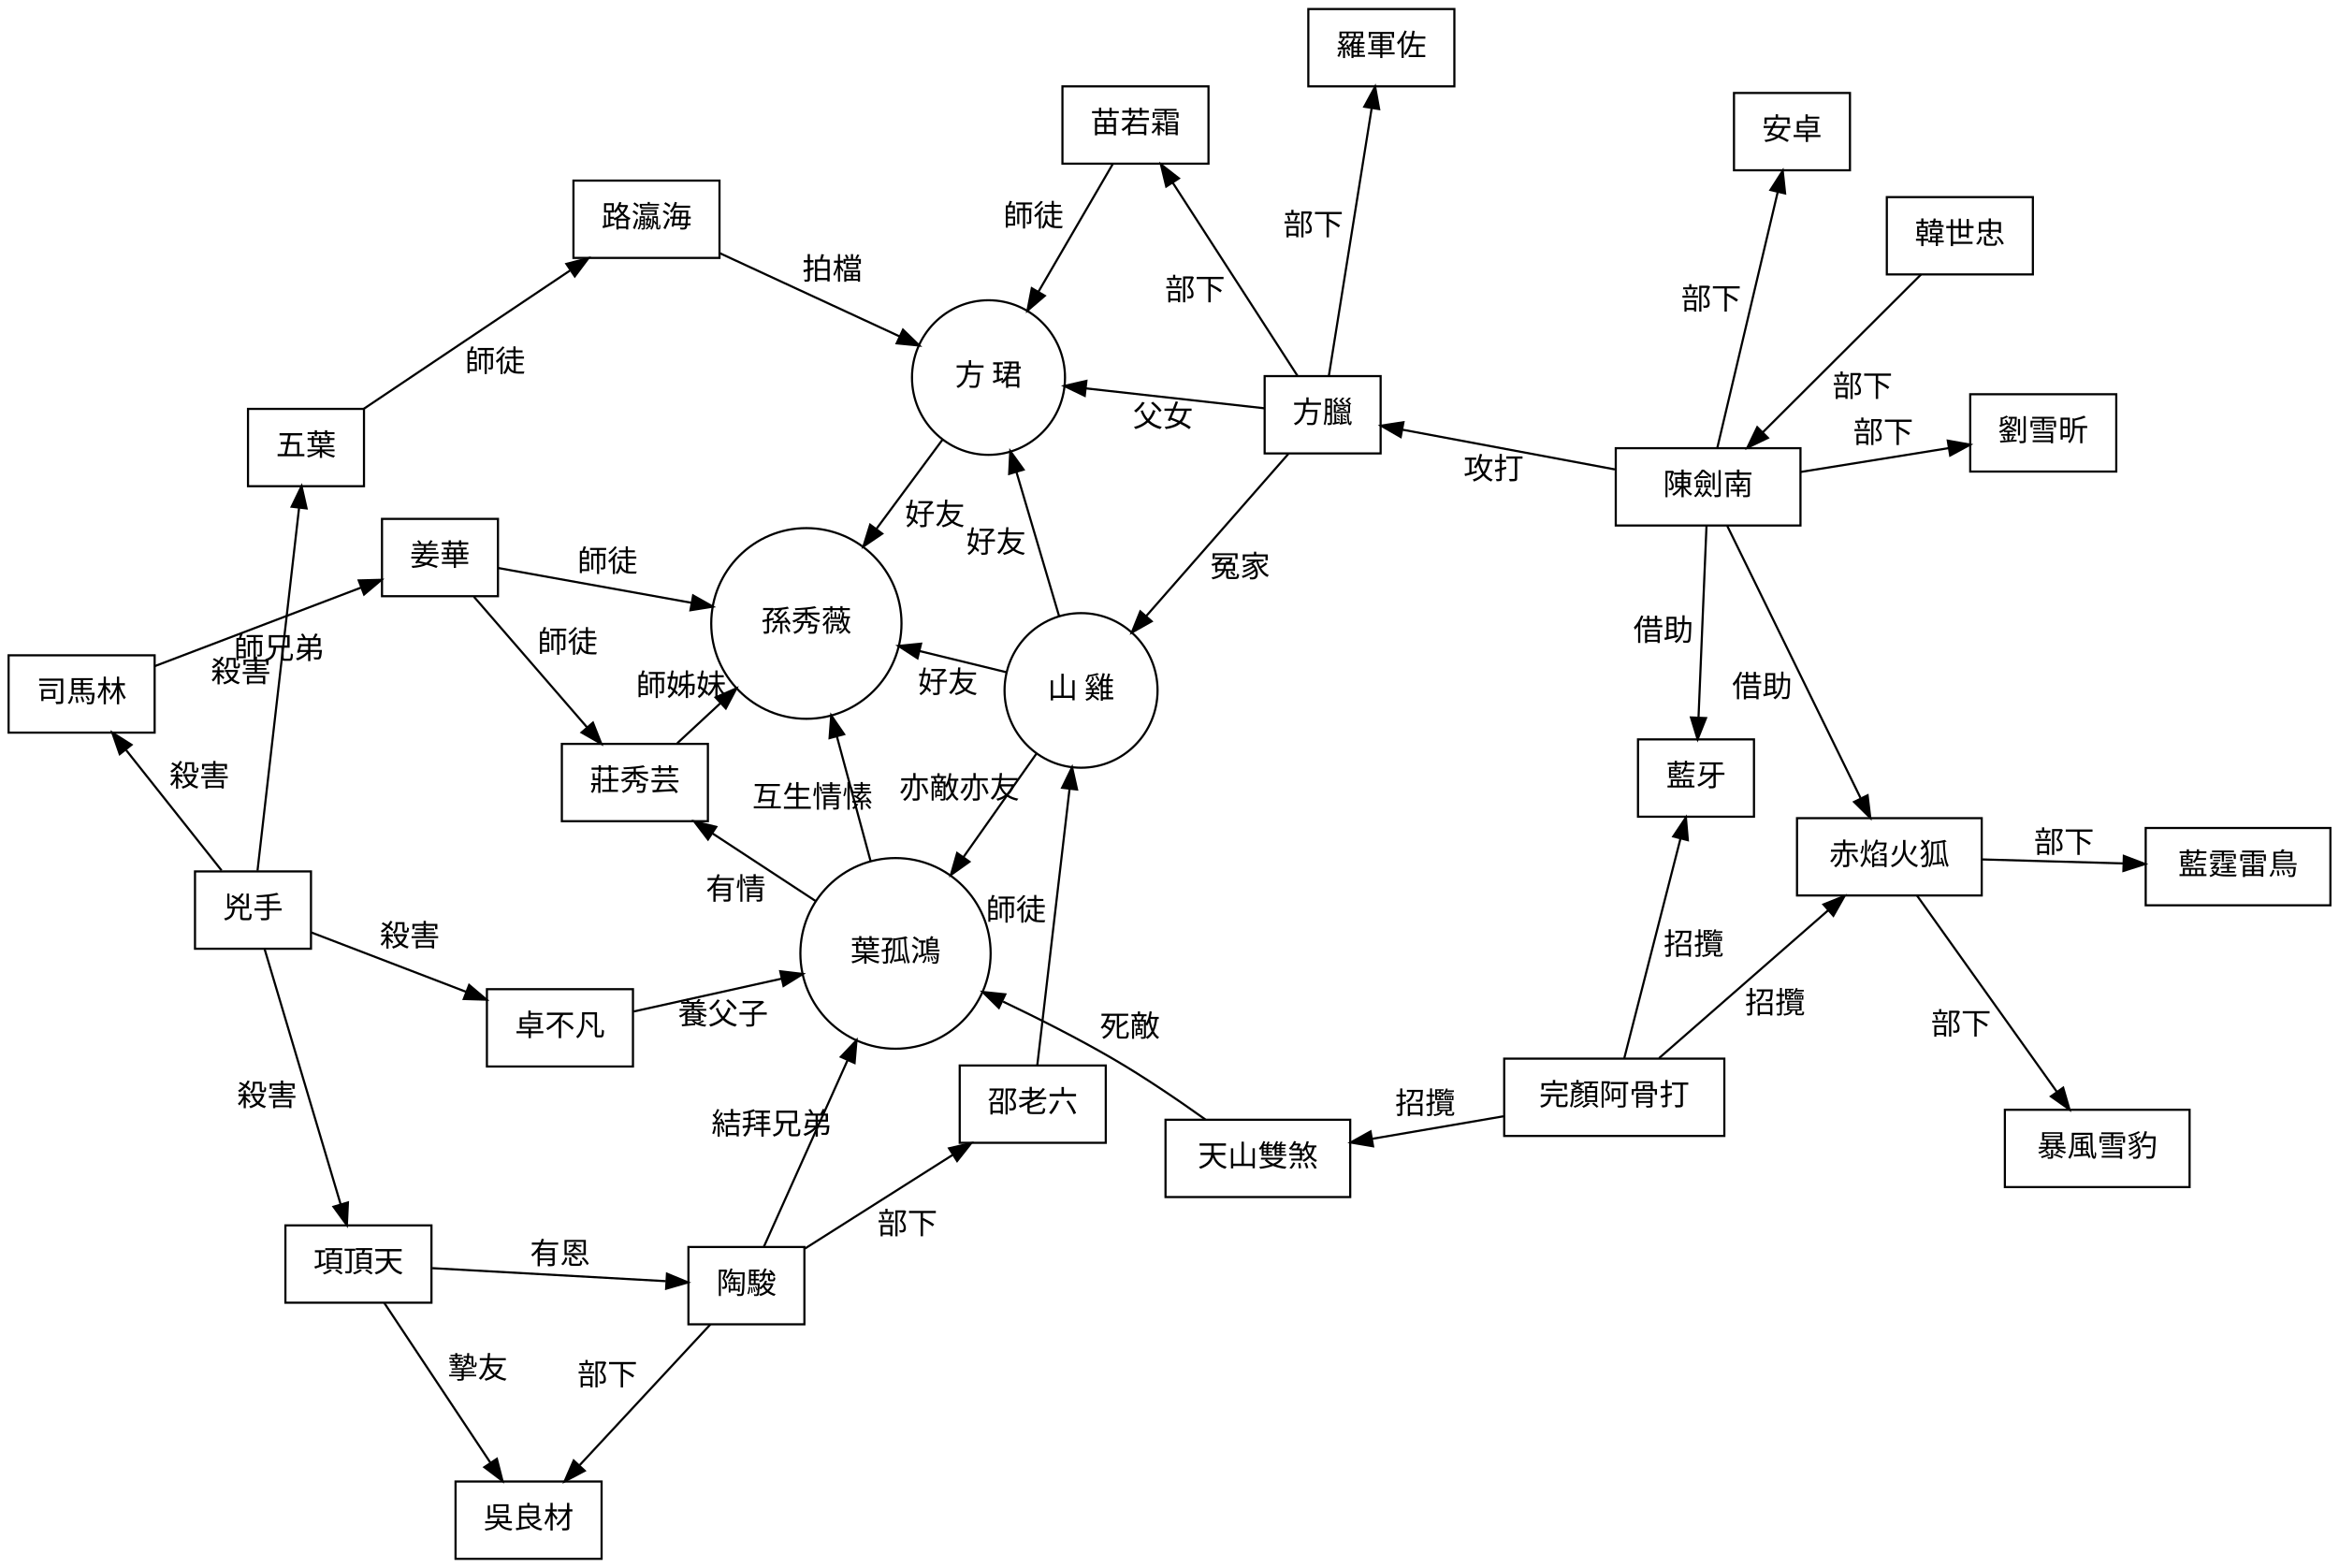
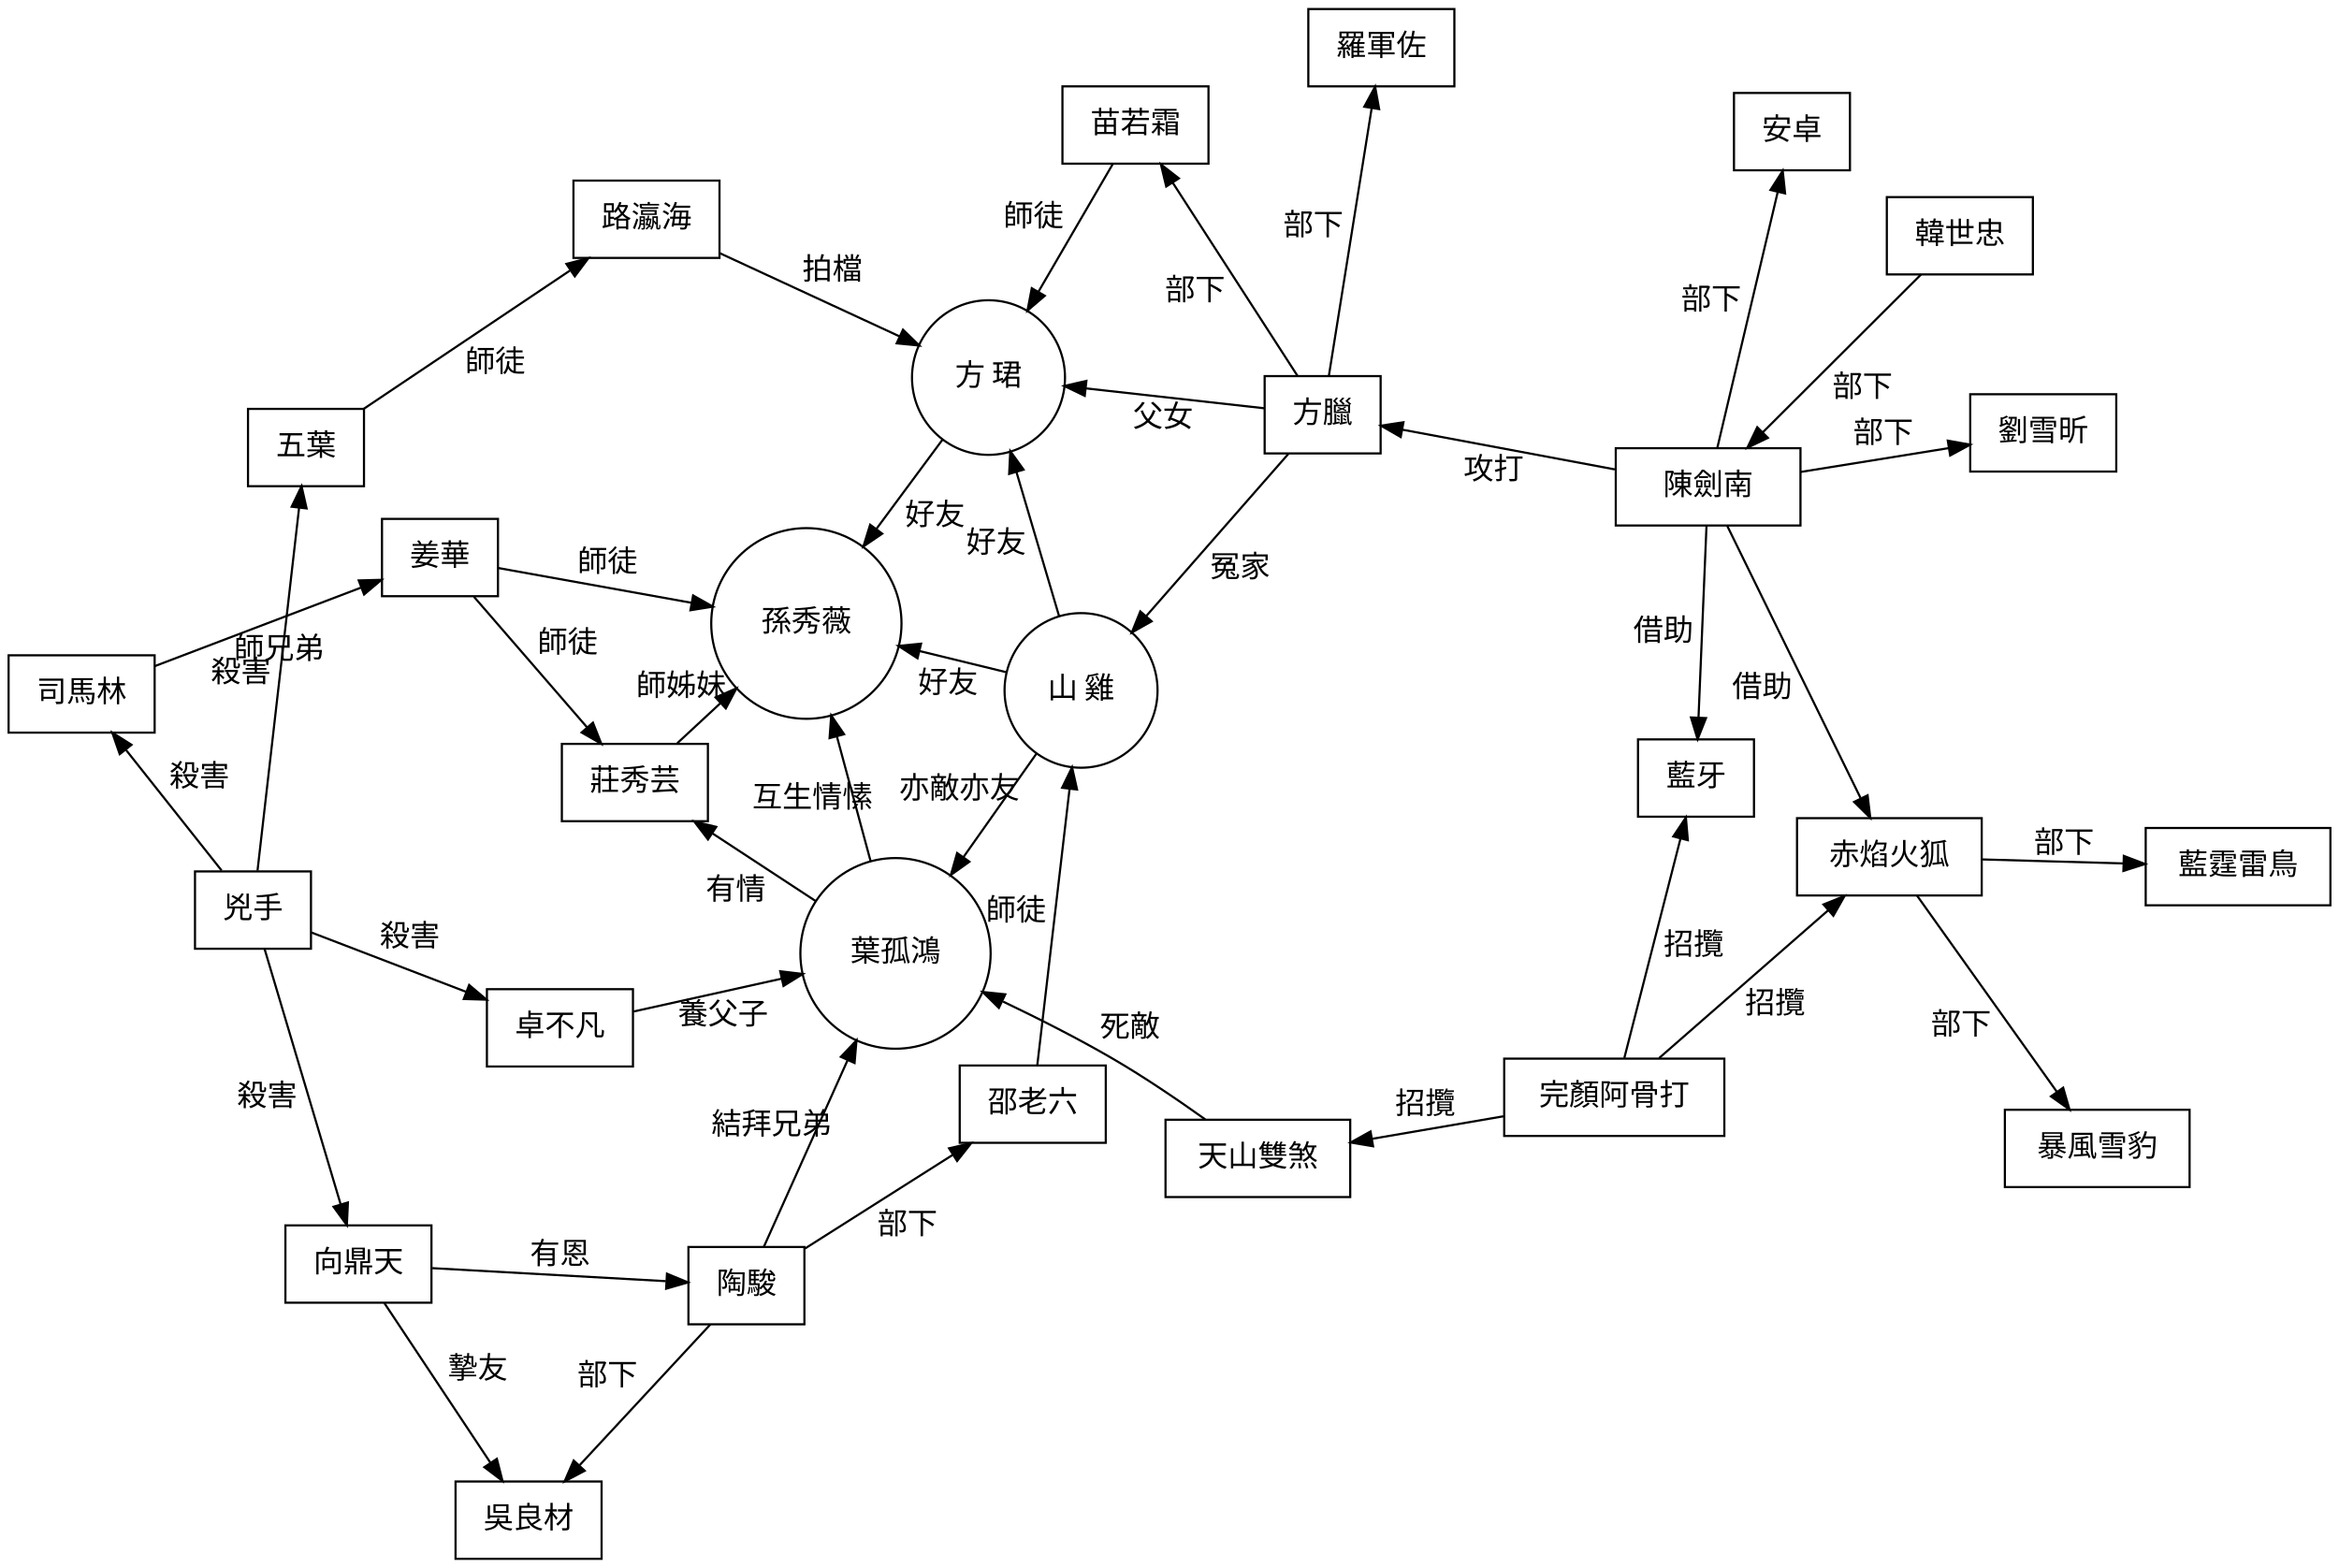
<svg xmlns="http://www.w3.org/2000/svg" width="1089pt" height="730pt" viewBox="0.00 0.00 1089.05 729.62">
  <g id="graph1" class="graph" transform="scale(1 1) rotate(0) translate(4 725.616)">
    <polygon fill="white" stroke="white" points="-4,5 -4,-725.616 1086.05,-725.616 1086.05,5 -4,5" />
    <g id="node1" class="node">
      <ellipse fill="none" stroke="black" cx="456.252" cy="-550.03" rx="35.619" ry="35.995" />
      <text text-anchor="middle" x="456.252" y="-546.33" font-family="Times New Roman,serif" font-size="14.00">方 珺</text>
    </g>
    <g id="node4" class="node">
      <ellipse fill="none" stroke="black" cx="371.449" cy="-435.525" rx="44.295" ry="44.393" />
      <text text-anchor="middle" x="371.449" y="-431.825" font-family="Times New Roman,serif" font-size="14.00">孫秀薇</text>
    </g>
    <g id="edge40" class="edge">
      <path fill="none" stroke="black" d="M434.852,-521.135C425.5,-508.508 414.325,-493.419 403.98,-479.45" />
      <polygon fill="black" stroke="black" points="406.769,-477.335 398.005,-471.382 401.144,-481.501 406.769,-477.335" />
      <text text-anchor="middle" x="431.325" y="-481.419" font-family="Times New Roman,serif" font-size="14.00">好友</text>
    </g>
    <g id="node2" class="node">
      <ellipse fill="none" stroke="black" cx="499.344" cy="-404.345" rx="35.619" ry="35.995" />
      <text text-anchor="middle" x="499.344" y="-400.645" font-family="Times New Roman,serif" font-size="14.00">山 雞</text>
    </g>
    <g id="edge42" class="edge">
      <path fill="none" stroke="black" d="M489.132,-438.87C483.202,-458.918 475.67,-484.38 469.312,-505.876" />
      <polygon fill="black" stroke="black" points="465.871,-505.17 466.391,-515.752 472.584,-507.156 465.871,-505.17" />
      <text text-anchor="middle" x="459.777" y="-468.557" font-family="Times New Roman,serif" font-size="14.00">好友</text>
    </g>
    <g id="node3" class="node">
      <ellipse fill="none" stroke="black" cx="412.954" cy="-281.899" rx="44.295" ry="44.393" />
      <text text-anchor="middle" x="412.954" y="-278.199" font-family="Times New Roman,serif" font-size="14.00">葉孤鴻</text>
    </g>
    <g id="edge36" class="edge">
      <path fill="none" stroke="black" d="M478.652,-375.016C468.45,-360.556 455.925,-342.803 444.556,-326.69" />
      <polygon fill="black" stroke="black" points="447.36,-324.593 438.735,-318.439 441.64,-328.628 447.36,-324.593" />
      <text text-anchor="middle" x="442.751" y="-354.109" font-family="Times New Roman,serif" font-size="14.00">亦敵亦友</text>
    </g>
    <g id="edge48" class="edge">
      <path fill="none" stroke="black" d="M464.734,-412.783C452.233,-415.83 437.822,-419.344 424.124,-422.683" />
      <polygon fill="black" stroke="black" points="423.199,-419.306 414.313,-425.075 424.857,-426.107 423.199,-419.306" />
      <text text-anchor="middle" x="437.372" y="-403.266" font-family="Times New Roman,serif" font-size="14.00">好友</text>
    </g>
    <g id="edge38" class="edge">
      <path fill="none" stroke="black" d="M401.393,-324.692C396.511,-342.761 390.779,-363.978 385.643,-382.985" />
      <polygon fill="black" stroke="black" points="382.25,-382.128 383.02,-392.695 389.007,-383.954 382.25,-382.128" />
      <text text-anchor="middle" x="374.227" y="-349.919" font-family="Times New Roman,serif" font-size="14.00">互生情愫</text>
    </g>
    <g id="node32" class="node">
      <polygon fill="none" stroke="black" points="325.603,-379.453 257.603,-379.453 257.603,-343.453 325.603,-343.453 325.603,-379.453" />
      <text text-anchor="middle" x="291.603" y="-357.753" font-family="Times New Roman,serif" font-size="14.00">莊秀芸</text>
    </g>
    <g id="edge50" class="edge">
      <path fill="none" stroke="black" d="M375.885,-306.2C360.62,-316.207 342.992,-327.764 327.816,-337.712" />
      <polygon fill="black" stroke="black" points="325.645,-334.95 319.201,-343.36 329.483,-340.805 325.645,-334.95" />
      <text text-anchor="middle" x="338.587" y="-307.051" font-family="Times New Roman,serif" font-size="14.00">有情</text>
    </g>
    <g id="node5" class="node">
      <polygon fill="none" stroke="black" points="140.793,-320.069 86.793,-320.069 86.793,-284.069 140.793,-284.069 140.793,-320.069" />
      <text text-anchor="middle" x="113.793" y="-298.369" font-family="Times New Roman,serif" font-size="14.00">兇手</text>
    </g>
    <g id="node8" class="node">
      <polygon fill="none" stroke="black" points="290.71,-265.235 222.71,-265.235 222.71,-229.235 290.71,-229.235 290.71,-265.235" />
      <text text-anchor="middle" x="256.71" y="-243.535" font-family="Times New Roman,serif" font-size="14.00">卓不凡</text>
    </g>
    <g id="edge3" class="edge">
      <path fill="none" stroke="black" d="M141.011,-291.626C161.369,-283.816 189.624,-272.975 213.116,-263.961" />
      <polygon fill="black" stroke="black" points="214.439,-267.203 222.522,-260.353 211.932,-260.667 214.439,-267.203" />
      <text text-anchor="middle" x="186.792" y="-285.28" font-family="Times New Roman,serif" font-size="14.00">殺害</text>
    </g>
    <g id="node9" class="node">
      <polygon fill="none" stroke="black" points="196.89,-155.255 128.89,-155.255 128.89,-119.255 196.89,-119.255 196.89,-155.255" />
-       <text text-anchor="middle" x="162.89" y="-133.555" font-family="Times New Roman,serif" font-size="14.00">項頂天</text>
+       <text text-anchor="middle" x="162.89" y="-133.555" font-family="Times New Roman,serif" font-size="14.00">向鼎天</text>
    </g>
    <g id="edge4" class="edge">
      <path fill="none" stroke="black" d="M119.235,-283.802C127.81,-255.015 144.526,-198.902 154.601,-165.08" />
      <polygon fill="black" stroke="black" points="157.998,-165.937 157.498,-155.354 151.289,-163.938 157.998,-165.937" />
      <text text-anchor="middle" x="120.343" y="-210.957" font-family="Times New Roman,serif" font-size="14.00">殺害</text>
    </g>
    <g id="node10" class="node">
      <polygon fill="none" stroke="black" points="68,-420.694 0,-420.694 0,-384.694 68,-384.694 68,-420.694" />
      <text text-anchor="middle" x="34" y="-398.994" font-family="Times New Roman,serif" font-size="14.00">司馬林</text>
    </g>
    <g id="edge5" class="edge">
      <path fill="none" stroke="black" d="M99.158,-320.525C86.708,-336.226 68.683,-358.957 54.745,-376.532" />
      <polygon fill="black" stroke="black" points="51.745,-374.683 48.274,-384.693 57.23,-379.032 51.745,-374.683" />
      <text text-anchor="middle" x="88.842" y="-359.75" font-family="Times New Roman,serif" font-size="14.00">殺害</text>
    </g>
    <g id="node11" class="node">
      <polygon fill="none" stroke="black" points="165.473,-535.436 111.473,-535.436 111.473,-499.436 165.473,-499.436 165.473,-535.436" />
      <text text-anchor="middle" x="138.473" y="-513.736" font-family="Times New Roman,serif" font-size="14.00">五葉</text>
    </g>
    <g id="edge6" class="edge">
      <path fill="none" stroke="black" d="M115.897,-320.431C120.215,-358.115 130.103,-444.402 135.24,-489.231" />
      <polygon fill="black" stroke="black" points="131.793,-489.887 136.408,-499.424 138.747,-489.09 131.793,-489.887" />
      <text text-anchor="middle" x="108.162" y="-408.31" font-family="Times New Roman,serif" font-size="14.00">殺害</text>
    </g>
    <g id="edge8" class="edge">
      <path fill="none" stroke="black" d="M290.998,-254.842C311.187,-259.321 337.15,-265.081 359.929,-270.135" />
      <polygon fill="black" stroke="black" points="359.282,-273.576 369.803,-272.325 360.798,-266.742 359.282,-273.576" />
      <text text-anchor="middle" x="332.632" y="-248.935" font-family="Times New Roman,serif" font-size="14.00">養父子</text>
    </g>
    <g id="node18" class="node">
      <polygon fill="none" stroke="black" points="276.104,-36 208.104,-36 208.104,-0 276.104,-0 276.104,-36" />
      <text text-anchor="middle" x="242.104" y="-14.3" font-family="Times New Roman,serif" font-size="14.00">吳良材</text>
    </g>
    <g id="edge14" class="edge">
      <path fill="none" stroke="black" d="M174.921,-119.143C188.065,-99.355 209.252,-67.458 224.317,-44.778" />
      <polygon fill="black" stroke="black" points="227.342,-46.549 229.96,-36.283 221.511,-42.676 227.342,-46.549" />
      <text text-anchor="middle" x="218.422" y="-84.04" font-family="Times New Roman,serif" font-size="14.00">摯友</text>
    </g>
    <g id="node20" class="node">
      <polygon fill="none" stroke="black" points="370.534,-145.193 316.534,-145.193 316.534,-109.193 370.534,-109.193 370.534,-145.193" />
      <text text-anchor="middle" x="343.534" y="-123.493" font-family="Times New Roman,serif" font-size="14.00">陶駿</text>
    </g>
    <g id="edge16" class="edge">
      <path fill="none" stroke="black" d="M197.293,-135.339C228.379,-133.607 274.035,-131.064 306.042,-129.281" />
      <polygon fill="black" stroke="black" points="306.543,-132.759 316.333,-128.708 306.153,-125.77 306.543,-132.759" />
      <text text-anchor="middle" x="256.75" y="-137.327" font-family="Times New Roman,serif" font-size="14.00">有恩</text>
    </g>
    <g id="node16" class="node">
      <polygon fill="none" stroke="black" points="227.857,-484.216 173.857,-484.216 173.857,-448.216 227.857,-448.216 227.857,-484.216" />
      <text text-anchor="middle" x="200.857" y="-462.516" font-family="Times New Roman,serif" font-size="14.00">姜華</text>
    </g>
    <g id="edge12" class="edge">
      <path fill="none" stroke="black" d="M68.169,-415.701C96.058,-426.319 135.39,-441.292 163.986,-452.179" />
      <polygon fill="black" stroke="black" points="163.026,-455.558 173.617,-455.845 165.517,-449.016 163.026,-455.558" />
      <text text-anchor="middle" x="125.959" y="-419.099" font-family="Times New Roman,serif" font-size="14.00">師兄弟</text>
    </g>
    <g id="node14" class="node">
      <polygon fill="none" stroke="black" points="331,-641.733 263,-641.733 263,-605.733 331,-605.733 331,-641.733" />
      <text text-anchor="middle" x="297" y="-620.033" font-family="Times New Roman,serif" font-size="14.00">路瀛海</text>
    </g>
    <g id="edge10" class="edge">
      <path fill="none" stroke="black" d="M165.365,-535.467C191.783,-553.182 232.25,-580.316 261.341,-599.822" />
      <polygon fill="black" stroke="black" points="259.721,-602.95 269.976,-605.612 263.62,-597.136 259.721,-602.95" />
      <text text-anchor="middle" x="226.554" y="-552.762" font-family="Times New Roman,serif" font-size="14.00">師徒</text>
    </g>
    <g id="edge44" class="edge">
      <path fill="none" stroke="black" d="M331.163,-607.922C355.664,-596.583 388.801,-581.247 414.813,-569.208" />
      <polygon fill="black" stroke="black" points="416.44,-572.312 424.045,-564.935 413.5,-565.959 416.44,-572.312" />
      <text text-anchor="middle" x="383.558" y="-595.75" font-family="Times New Roman,serif" font-size="14.00">拍檔</text>
    </g>
    <g id="edge29" class="edge">
      <path fill="none" stroke="black" d="M227.888,-461.353C252.029,-457.009 288.097,-450.521 318.04,-445.133" />
      <polygon fill="black" stroke="black" points="318.712,-448.569 327.934,-443.353 317.472,-441.68 318.712,-448.569" />
      <text text-anchor="middle" x="278.854" y="-459.663" font-family="Times New Roman,serif" font-size="14.00">師徒</text>
    </g>
    <g id="edge30" class="edge">
      <path fill="none" stroke="black" d="M216.664,-447.967C231.238,-431.142 253.02,-405.996 269.349,-387.143" />
      <polygon fill="black" stroke="black" points="272.075,-389.342 275.977,-379.492 266.784,-384.759 272.075,-389.342" />
      <text text-anchor="middle" x="260.284" y="-422.072" font-family="Times New Roman,serif" font-size="14.00">師徒</text>
    </g>
    <g id="edge52" class="edge">
      <path fill="none" stroke="black" d="M351.634,-145.242C361.122,-166.388 377.241,-202.309 390.571,-232.017" />
      <polygon fill="black" stroke="black" points="387.502,-233.727 394.789,-241.417 393.889,-230.861 387.502,-233.727" />
      <text text-anchor="middle" x="355.247" y="-197.708" font-family="Times New Roman,serif" font-size="14.00">結拜兄弟</text>
    </g>
    <g id="edge19" class="edge">
      <path fill="none" stroke="black" d="M326.785,-109.162C310.194,-91.301 284.627,-63.778 265.925,-43.645" />
      <polygon fill="black" stroke="black" points="268.248,-41.002 258.878,-36.058 263.119,-45.767 268.248,-41.002" />
      <text text-anchor="middle" x="278.833" y="-80.912" font-family="Times New Roman,serif" font-size="14.00">部下</text>
    </g>
    <g id="node23" class="node">
      <polygon fill="none" stroke="black" points="510.85,-229.702 442.85,-229.702 442.85,-193.702 510.85,-193.702 510.85,-229.702" />
      <text text-anchor="middle" x="476.85" y="-208.002" font-family="Times New Roman,serif" font-size="14.00">邵老六</text>
    </g>
    <g id="edge20" class="edge">
      <path fill="none" stroke="black" d="M370.834,-144.499C390.653,-157.062 417.702,-174.208 439.518,-188.037" />
      <polygon fill="black" stroke="black" points="437.884,-191.146 448.204,-193.544 441.632,-185.234 437.884,-191.146" />
      <text text-anchor="middle" x="418.486" y="-151.3" font-family="Times New Roman,serif" font-size="14.00">部下</text>
    </g>
    <g id="edge34" class="edge">
      <path fill="none" stroke="black" d="M478.966,-229.826C482.374,-259.011 489.181,-317.31 493.988,-358.477" />
      <polygon fill="black" stroke="black" points="490.528,-359.019 495.164,-368.546 497.481,-358.207 490.528,-359.019" />
      <text text-anchor="middle" x="469.047" y="-297.335" font-family="Times New Roman,serif" font-size="14.00">師徒</text>
    </g>
    <g id="node24" class="node">
      <polygon fill="none" stroke="black" points="638.826,-550.697 584.826,-550.697 584.826,-514.697 638.826,-514.697 638.826,-550.697" />
      <text text-anchor="middle" x="611.826" y="-528.997" font-family="Times New Roman,serif" font-size="14.00">方臘</text>
    </g>
    <g id="edge26" class="edge">
      <path fill="none" stroke="black" d="M584.727,-535.716C561.8,-538.27 528.468,-541.984 501.5,-544.989" />
      <polygon fill="black" stroke="black" points="501.062,-541.516 491.511,-546.102 501.837,-548.473 501.062,-541.516" />
      <text text-anchor="middle" x="537.458" y="-527.171" font-family="Times New Roman,serif" font-size="14.00">父女</text>
    </g>
    <g id="edge58" class="edge">
      <path fill="none" stroke="black" d="M595.949,-514.579C578.79,-495 551.038,-463.333 529.672,-438.952" />
      <polygon fill="black" stroke="black" points="532.204,-436.53 522.981,-431.316 526.94,-441.144 532.204,-436.53" />
      <text text-anchor="middle" x="573.405" y="-457.179" font-family="Times New Roman,serif" font-size="14.00">冤家</text>
    </g>
    <g id="node27" class="node">
      <polygon fill="none" stroke="black" points="558.681,-685.615 490.681,-685.615 490.681,-649.615 558.681,-649.615 558.681,-685.615" />
      <text text-anchor="middle" x="524.681" y="-663.915" font-family="Times New Roman,serif" font-size="14.00">苗若霜</text>
    </g>
    <g id="edge23" class="edge">
      <path fill="none" stroke="black" d="M600.073,-550.892C585.13,-574.027 559.209,-614.159 542,-640.802" />
      <polygon fill="black" stroke="black" points="539.012,-638.977 536.526,-649.277 544.892,-642.776 539.012,-638.977" />
      <text text-anchor="middle" x="552.434" y="-586.176" font-family="Times New Roman,serif" font-size="14.00">部下</text>
    </g>
    <g id="node28" class="node">
      <polygon fill="none" stroke="black" points="673.162,-721.616 605.162,-721.616 605.162,-685.616 673.162,-685.616 673.162,-721.616" />
      <text text-anchor="middle" x="639.162" y="-699.916" font-family="Times New Roman,serif" font-size="14.00">羅軍佐</text>
    </g>
    <g id="edge24" class="edge">
      <path fill="none" stroke="black" d="M614.751,-550.988C619.52,-580.801 629,-640.076 634.64,-675.342" />
      <polygon fill="black" stroke="black" points="631.222,-676.135 636.258,-685.457 638.134,-675.029 631.222,-676.135" />
      <text text-anchor="middle" x="607.489" y="-616.428" font-family="Times New Roman,serif" font-size="14.00">部下</text>
    </g>
    <g id="edge46" class="edge">
      <path fill="none" stroke="black" d="M514.139,-649.5C504.929,-633.675 491.232,-610.138 479.473,-589.932" />
      <polygon fill="black" stroke="black" points="482.456,-588.099 474.401,-581.216 476.406,-591.62 482.456,-588.099" />
      <text text-anchor="middle" x="477.189" y="-620.52" font-family="Times New Roman,serif" font-size="14.00">師徒</text>
    </g>
    <g id="edge32" class="edge">
      <path fill="none" stroke="black" d="M311.34,-379.763C317.444,-385.426 324.403,-391.882 331.369,-398.343" />
      <polygon fill="black" stroke="black" points="329.178,-401.085 338.889,-405.32 333.939,-395.953 329.178,-401.085" />
      <text text-anchor="middle" x="313.189" y="-401.91" font-family="Times New Roman,serif" font-size="14.00">師姊妹</text>
    </g>
    <g id="node44" class="node">
      <polygon fill="none" stroke="black" points="624.672,-204.444 538.672,-204.444 538.672,-168.444 624.672,-168.444 624.672,-204.444" />
      <text text-anchor="middle" x="581.672" y="-182.744" font-family="Times New Roman,serif" font-size="14.00">天山雙煞</text>
    </g>
    <g id="edge54" class="edge">
      <path fill="none" stroke="black" d="M557.206,-204.574C544.608,-213.566 528.826,-224.311 514.05,-232.902 497.841,-242.326 479.549,-251.582 463.025,-259.466" />
      <polygon fill="black" stroke="black" points="461.083,-256.512 453.529,-263.941 464.067,-262.844 461.083,-256.512" />
      <text text-anchor="middle" x="522.071" y="-243.19" font-family="Times New Roman,serif" font-size="14.00">死敵</text>
    </g>
    <g id="node46" class="node">
      <polygon fill="none" stroke="black" points="834.308,-517.136 748.308,-517.136 748.308,-481.136 834.308,-481.136 834.308,-517.136" />
      <text text-anchor="middle" x="791.308" y="-495.436" font-family="Times New Roman,serif" font-size="14.00">陳劍南</text>
    </g>
    <g id="edge56" class="edge">
      <path fill="none" stroke="black" d="M747.86,-507.26C717.646,-512.91 677.79,-520.362 649.037,-525.739" />
      <polygon fill="black" stroke="black" points="648.171,-522.34 638.985,-527.618 649.458,-529.221 648.171,-522.34" />
      <text text-anchor="middle" x="691.437" y="-502.737" font-family="Times New Roman,serif" font-size="14.00">攻打</text>
    </g>
    <g id="node53" class="node">
      <polygon fill="none" stroke="black" points="857.351,-682.535 803.351,-682.535 803.351,-646.535 857.351,-646.535 857.351,-682.535" />
      <text text-anchor="middle" x="830.351" y="-660.835" font-family="Times New Roman,serif" font-size="14.00">安卓</text>
    </g>
    <g id="edge63" class="edge">
      <path fill="none" stroke="black" d="M795.56,-517.152C802.349,-545.909 815.686,-602.409 823.731,-636.489" />
      <polygon fill="black" stroke="black" points="820.34,-637.362 826.044,-646.29 827.153,-635.753 820.34,-637.362" />
      <text text-anchor="middle" x="792.759" y="-581.835" font-family="Times New Roman,serif" font-size="14.00">部下</text>
    </g>
    <g id="node54" class="node">
      <polygon fill="none" stroke="black" points="981.344,-542.255 913.344,-542.255 913.344,-506.255 981.344,-506.255 981.344,-542.255" />
      <text text-anchor="middle" x="947.344" y="-520.555" font-family="Times New Roman,serif" font-size="14.00">劉雪昕</text>
    </g>
    <g id="edge64" class="edge">
      <path fill="none" stroke="black" d="M834.358,-506.067C855.852,-509.527 881.809,-513.705 903.421,-517.184" />
      <polygon fill="black" stroke="black" points="902.898,-520.645 913.327,-518.779 904.01,-513.734 902.898,-520.645" />
      <text text-anchor="middle" x="872.854" y="-519.725" font-family="Times New Roman,serif" font-size="14.00">部下</text>
    </g>
    <g id="node57" class="node">
      <polygon fill="none" stroke="black" points="812.66,-381.543 758.66,-381.543 758.66,-345.543 812.66,-345.543 812.66,-381.543" />
      <text text-anchor="middle" x="785.66" y="-359.843" font-family="Times New Roman,serif" font-size="14.00">藍牙</text>
    </g>
    <g id="edge67" class="edge">
      <path fill="none" stroke="black" d="M790.558,-481.13C789.608,-458.337 787.962,-418.808 786.843,-391.934" />
      <polygon fill="black" stroke="black" points="790.326,-391.469 786.413,-381.623 783.332,-391.76 790.326,-391.469" />
      <text text-anchor="middle" x="770.48" y="-427.554" font-family="Times New Roman,serif" font-size="14.00">借助</text>
    </g>
    <g id="node58" class="node">
      <polygon fill="none" stroke="black" points="918.701,-344.867 832.701,-344.867 832.701,-308.867 918.701,-308.867 918.701,-344.867" />
      <text text-anchor="middle" x="875.701" y="-323.167" font-family="Times New Roman,serif" font-size="14.00">赤焰火狐</text>
    </g>
    <g id="edge68" class="edge">
      <path fill="none" stroke="black" d="M800.18,-481.026C814.995,-450.784 844.859,-389.824 862.265,-354.294" />
      <polygon fill="black" stroke="black" points="865.565,-355.513 866.821,-344.993 859.279,-352.433 865.565,-355.513" />
      <text text-anchor="middle" x="816.489" y="-401.333" font-family="Times New Roman,serif" font-size="14.00">借助</text>
    </g>
    <g id="node49" class="node">
      <polygon fill="none" stroke="black" points="942.517,-634.045 874.517,-634.045 874.517,-598.045 942.517,-598.045 942.517,-634.045" />
      <text text-anchor="middle" x="908.517" y="-612.345" font-family="Times New Roman,serif" font-size="14.00">韓世忠</text>
    </g>
    <g id="edge60" class="edge">
      <path fill="none" stroke="black" d="M890.46,-598.035C870.729,-578.354 838.97,-546.677 816.726,-524.49" />
      <polygon fill="black" stroke="black" points="819.13,-521.944 809.579,-517.36 814.187,-526.9 819.13,-521.944" />
      <text text-anchor="middle" x="863.201" y="-541.178" font-family="Times New Roman,serif" font-size="14.00">部下</text>
    </g>
    <g id="node64" class="node">
      <polygon fill="none" stroke="black" points="1081.05,-340.293 995.046,-340.293 995.046,-304.293 1081.05,-304.293 1081.05,-340.293" />
      <text text-anchor="middle" x="1038.05" y="-318.593" font-family="Times New Roman,serif" font-size="14.00">藍霆雷鳥</text>
    </g>
    <g id="edge76" class="edge">
      <path fill="none" stroke="black" d="M918.78,-325.653C938.962,-325.085 963.207,-324.402 984.551,-323.8" />
      <polygon fill="black" stroke="black" points="984.868,-327.293 994.766,-323.512 984.671,-320.296 984.868,-327.293" />
      <text text-anchor="middle" x="957.04" y="-328.875" font-family="Times New Roman,serif" font-size="14.00">部下</text>
    </g>
    <g id="node65" class="node">
      <polygon fill="none" stroke="black" points="1015.48,-209.085 929.479,-209.085 929.479,-173.085 1015.48,-173.085 1015.48,-209.085" />
      <text text-anchor="middle" x="972.479" y="-187.385" font-family="Times New Roman,serif" font-size="14.00">暴風雪豹</text>
    </g>
    <g id="edge77" class="edge">
      <path fill="none" stroke="black" d="M888.552,-308.836C905.255,-285.402 934.547,-244.305 953.73,-217.39" />
      <polygon fill="black" stroke="black" points="956.62,-219.365 959.574,-209.191 950.92,-215.303 956.62,-219.365" />
      <text text-anchor="middle" x="909.093" y="-244.272" font-family="Times New Roman,serif" font-size="14.00">部下</text>
    </g>
    <g id="node59" class="node">
      <polygon fill="none" stroke="black" points="798.861,-232.899 696.361,-232.899 696.361,-196.899 798.861,-196.899 798.861,-232.899" />
      <text text-anchor="middle" x="747.611" y="-211.199" font-family="Times New Roman,serif" font-size="14.00">完顏阿骨打</text>
    </g>
    <g id="edge71" class="edge">
      <path fill="none" stroke="black" d="M696.017,-206.052C676.572,-202.718 654.432,-198.921 634.846,-195.562" />
      <polygon fill="black" stroke="black" points="635.312,-192.091 624.864,-193.851 634.129,-198.991 635.312,-192.091" />
      <text text-anchor="middle" x="659.604" y="-207.279" font-family="Times New Roman,serif" font-size="14.00">招攬</text>
    </g>
    <g id="edge72" class="edge">
      <path fill="none" stroke="black" d="M752.277,-233.126C758.809,-258.646 770.742,-305.261 778.43,-335.297" />
      <polygon fill="black" stroke="black" points="775.086,-336.347 780.956,-345.167 781.867,-334.612 775.086,-336.347" />
      <text text-anchor="middle" x="784.598" y="-281.372" font-family="Times New Roman,serif" font-size="14.00">招攬</text>
    </g>
    <g id="edge73" class="edge">
      <path fill="none" stroke="black" d="M768.476,-233.138C789.876,-251.844 823.316,-281.075 847.158,-301.917" />
      <polygon fill="black" stroke="black" points="845.013,-304.69 854.845,-308.636 849.62,-299.419 845.013,-304.69" />
      <text text-anchor="middle" x="822.507" y="-254.053" font-family="Times New Roman,serif" font-size="14.00">招攬</text>
    </g>
  </g>
</svg>
